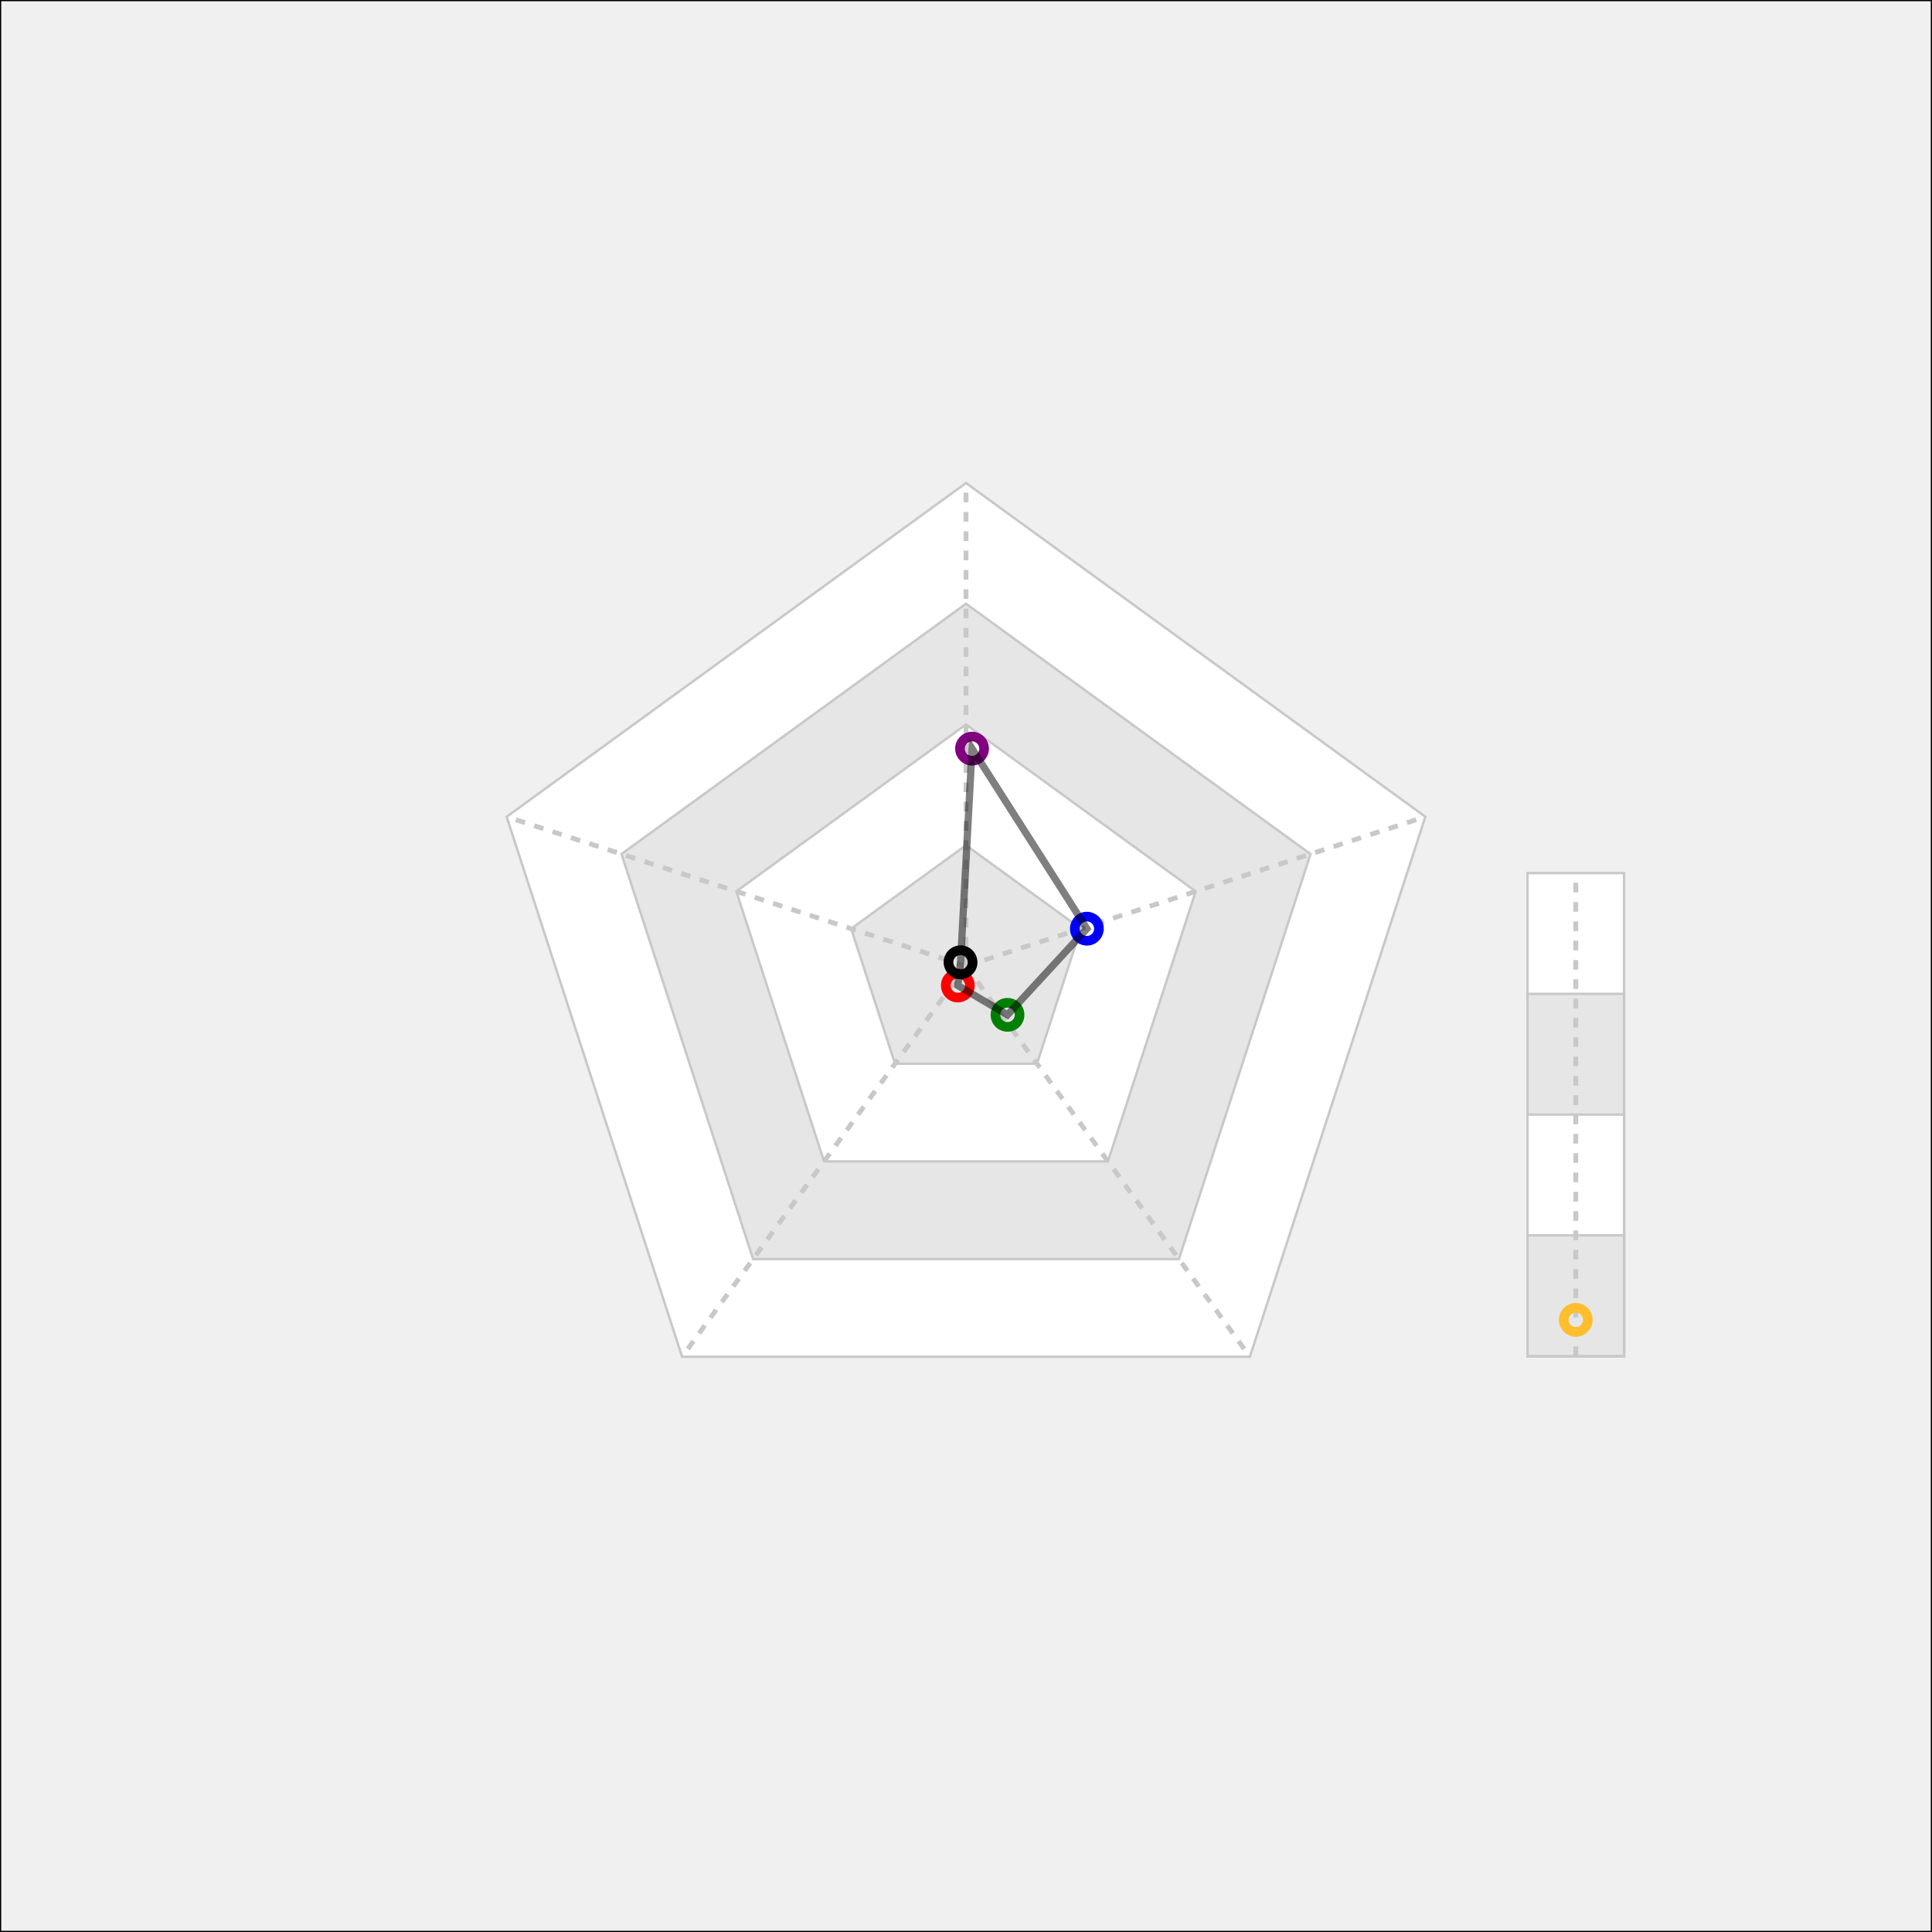
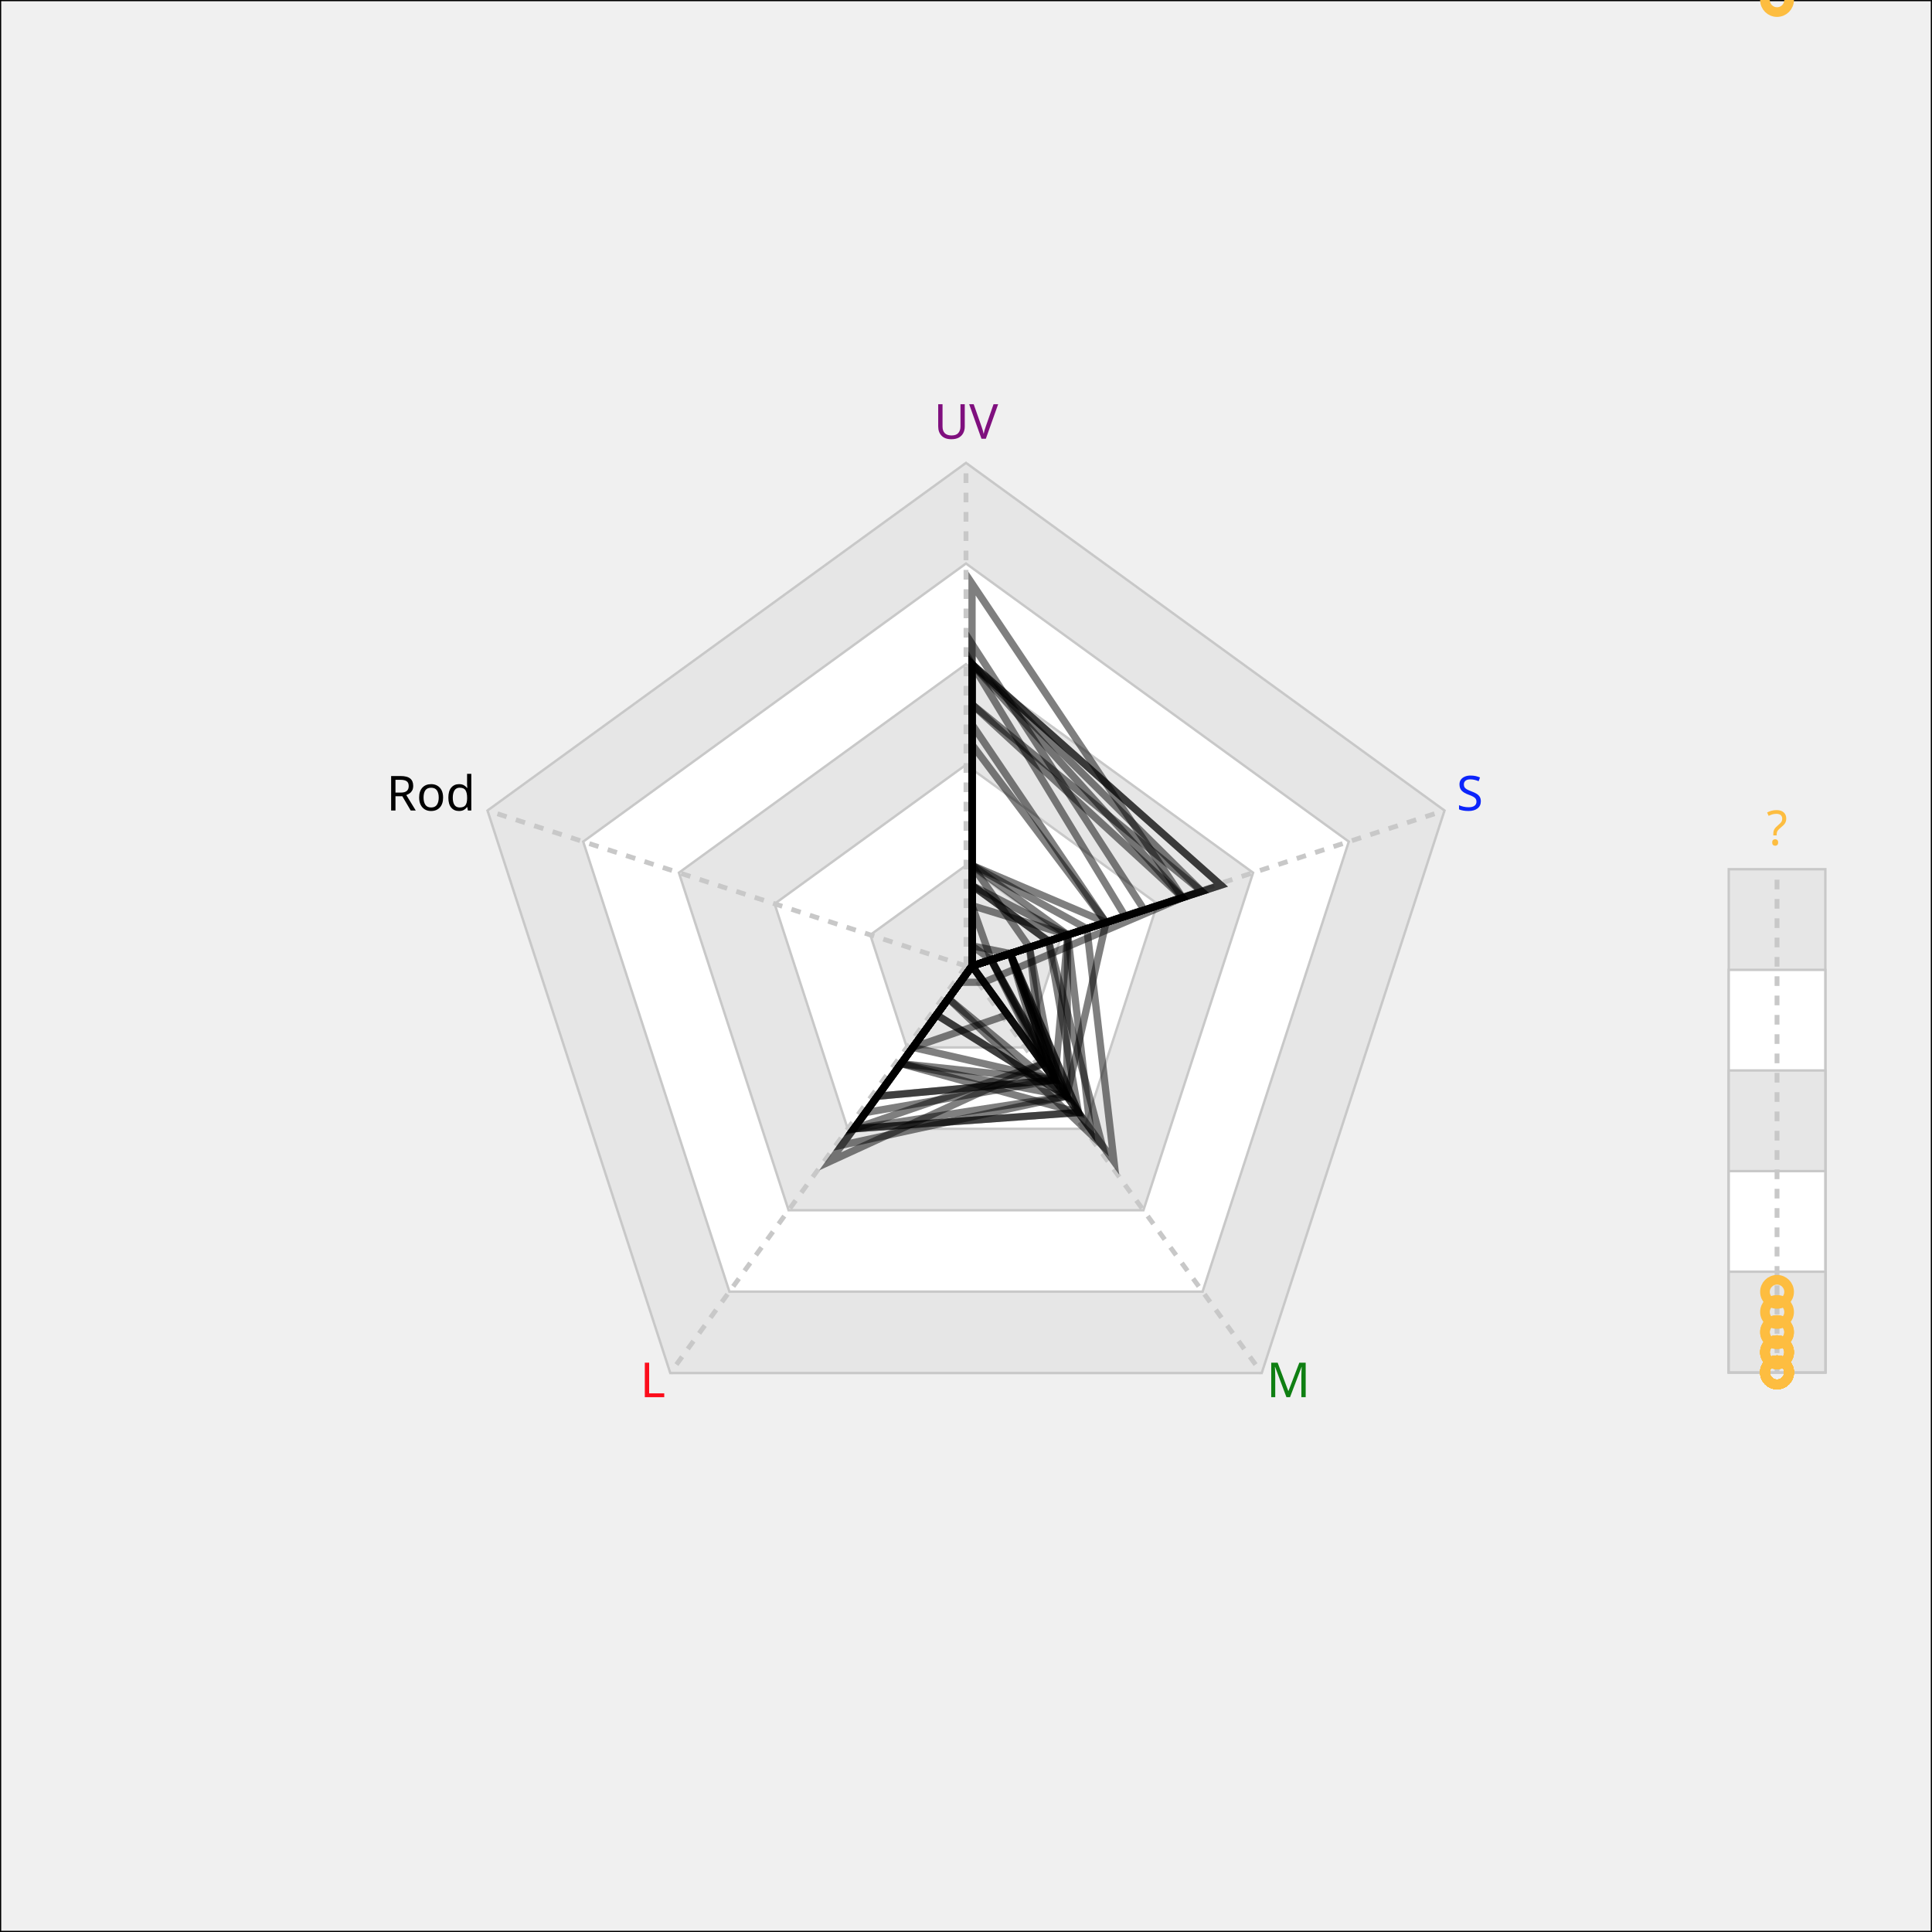
<svg xmlns="http://www.w3.org/2000/svg" baseProfile="full" height="800" version="1.1" width="800">
  <defs />
  <rect fill="rgb(240,240,240)" height="800" id="frame" stroke="black" width="800" x="0" y="0" />
-   <polygon fill="white" id="axGon" points="400.0,200.0 590.211,338.197 517.557,561.803 282.443,561.803 209.789,338.197" stroke="rgb(200,200,200)" stroke-width="1" />
-   <polygon fill="rgb(230,230,230)" id="axGonMinor" points="400.0,250.0 542.658,353.647 488.168,521.353 311.832,521.353 257.342,353.647" stroke="rgb(200,200,200)" stroke-width="1" />
-   <polygon fill="white" id="axGon" points="400.0,300.0 495.106,369.098 458.779,480.902 341.221,480.902 304.894,369.098" stroke="rgb(200,200,200)" stroke-width="1" />
-   <polygon fill="rgb(230,230,230)" id="axGonMinor" points="400.0,350.0 447.553,384.549 429.389,440.451 370.611,440.451 352.447,384.549" stroke="rgb(200,200,200)" stroke-width="1" />
-   <rect fill="white" height="200" id="zaxGon" stroke="rgb(200,200,200)" stroke-width="1" width="40" x="632.5" y="361.529" />
-   <rect fill="rgb(230,230,230)" height="150" id="zaxGonMinor" stroke="rgb(200,200,200)" stroke-width="1" width="40" x="632.5" y="411.529" />
-   <rect fill="white" height="100" id="zaxGon" stroke="rgb(200,200,200)" stroke-width="1" width="40" x="632.5" y="461.529" />
-   <rect fill="rgb(230,230,230)" height="50" id="zaxGonMinor" stroke="rgb(200,200,200)" stroke-width="1" width="40" x="632.5" y="511.529" />
-   <line id="ax" stroke="rgb(200,200,200)" stroke-dasharray="4" stroke-width="2" transform="rotate(0.0,400.0,400.0)" x1="400.0" x2="400.0" y1="400.0" y2="200.0" />
-   <line id="ax" stroke="rgb(200,200,200)" stroke-dasharray="4" stroke-width="2" transform="rotate(72.0,400.0,400.0)" x1="400.0" x2="400.0" y1="400.0" y2="200.0" />
-   <line id="ax" stroke="rgb(200,200,200)" stroke-dasharray="4" stroke-width="2" transform="rotate(144.0,400.0,400.0)" x1="400.0" x2="400.0" y1="400.0" y2="200.0" />
-   <line id="ax" stroke="rgb(200,200,200)" stroke-dasharray="4" stroke-width="2" transform="rotate(216.0,400.0,400.0)" x1="400.0" x2="400.0" y1="400.0" y2="200.0" />
-   <line id="ax" stroke="rgb(200,200,200)" stroke-dasharray="4" stroke-width="2" transform="rotate(288.0,400.0,400.0)" x1="400.0" x2="400.0" y1="400.0" y2="200.0" />
-   <line id="ax" stroke="rgb(200,200,200)" stroke-dasharray="4" stroke-width="2" x1="652.5" x2="652.5" y1="561.529" y2="361.529" />
-   <circle cx="402.5" cy="310.0" fill="none" id="uDat" r="5" stroke="purple" stroke-width="4" transform="rotate(0.0,402.5,400.0)" />
-   <circle cx="402.5" cy="350.0" fill="none" id="sDat" r="5" stroke="blue" stroke-width="4" transform="rotate(72.0,402.5,400.0)" />
-   <circle cx="402.5" cy="375.0" fill="none" id="mDat" r="5" stroke="green" stroke-width="4" transform="rotate(144.0,402.5,400.0)" />
-   <circle cx="402.5" cy="390.0" fill="none" id="lDat" r="5" stroke="red" stroke-width="4" transform="rotate(216.0,402.5,400.0)" />
-   <circle cx="402.5" cy="395.0" fill="none" id="rDat" r="5" stroke="black" stroke-width="4" transform="rotate(288.0,402.5,400.0)" />
-   <circle cx="652.5" cy="546.529" fill="none" id="zDat" r="5" stroke="rgb(255,190,46)" stroke-width="4" transform="rotate(0,652.5,400.0)" />
-   <polygon fill="none" id="cellGon" points="402.5,310.0 450.053,384.549 417.195,420.225 396.622,408.09 397.745,398.455" stroke="rgb(0,0,0)" stroke-opacity="0.5" stroke-width="3" />
+   <polygon fill="rgb(230,230,230)" id="axGonMinor" points="400.0,191.667 598.137,335.621 522.455,568.545 277.545,568.545 201.863,335.621" stroke="rgb(200,200,200)" stroke-width="1" />
+   <polygon fill="white" id="axGon" points="400.0,233.333 558.509,348.497 497.964,534.836 302.036,534.836 241.491,348.497" stroke="rgb(200,200,200)" stroke-width="1" />
+   <polygon fill="rgb(230,230,230)" id="axGonMinor" points="400.0,275.0 518.882,361.373 473.473,501.127 326.527,501.127 281.118,361.373" stroke="rgb(200,200,200)" stroke-width="1" />
+   <polygon fill="white" id="axGon" points="400.0,316.667 479.255,374.249 448.982,467.418 351.018,467.418 320.745,374.249" stroke="rgb(200,200,200)" stroke-width="1" />
+   <polygon fill="rgb(230,230,230)" id="axGonMinor" points="400.0,358.333 439.627,387.124 424.491,433.709 375.509,433.709 360.373,387.124" stroke="rgb(200,200,200)" stroke-width="1" />
+   <rect fill="rgb(230,230,230)" height="208.333" id="zaxGonMinor" stroke="rgb(200,200,200)" stroke-width="1" width="40" x="715.833" y="359.926" />
+   <rect fill="white" height="166.667" id="zaxGon" stroke="rgb(200,200,200)" stroke-width="1" width="40" x="715.833" y="401.593" />
+   <rect fill="rgb(230,230,230)" height="125" id="zaxGonMinor" stroke="rgb(200,200,200)" stroke-width="1" width="40" x="715.833" y="443.259" />
+   <rect fill="white" height="83.333" id="zaxGon" stroke="rgb(200,200,200)" stroke-width="1" width="40" x="715.833" y="484.926" />
+   <rect fill="rgb(230,230,230)" height="41.667" id="zaxGonMinor" stroke="rgb(200,200,200)" stroke-width="1" width="40" x="715.833" y="526.593" />
+   <line id="ax" stroke="rgb(200,200,200)" stroke-dasharray="4" stroke-width="2" x1="735.833" x2="735.833" y1="568.259" y2="359.926" />
+   <text fill="rgb(253,189,64)" font-family="sans-serif" font-size="20" text-anchor="middle" transform="translate(0,-10)" x="735.833" y="359.926">?</text>
+   <line id="ax" stroke="rgb(200,200,200)" stroke-dasharray="4" stroke-width="2" transform="rotate(0.0,400.0,400.0)" x1="400.0" x2="400.0" y1="400.0" y2="191.667" />
+   <text alignment-baseline="middle" fill="rgb(127,15,126)" font-family="sans-serif" font-size="20" text-anchor="middle" transform="translate(0,-10)" x="400.0" y="191.667">UV</text>
+   <line id="ax" stroke="rgb(200,200,200)" stroke-dasharray="4" stroke-width="2" transform="rotate(72.0,400.0,400.0)" x1="400.0" x2="400.0" y1="400.0" y2="191.667" />
+   <text alignment-baseline="middle" fill="rgb(11,36,251)" font-family="sans-serif" font-size="20" text-anchor="start" transform="translate(+5,0)" x="598.137" y="335.621">S</text>
+   <line id="ax" stroke="rgb(200,200,200)" stroke-dasharray="4" stroke-width="2" transform="rotate(144.0,400.0,400.0)" x1="400.0" x2="400.0" y1="400.0" y2="191.667" />
+   <text alignment-baseline="middle" fill="rgb(15,127,18)" font-family="sans-serif" font-size="20" text-anchor="start" transform="translate(2,10)" x="522.455" y="568.545">M</text>
+   <line id="ax" stroke="rgb(200,200,200)" stroke-dasharray="4" stroke-width="2" transform="rotate(216.0,400.0,400.0)" x1="400.0" x2="400.0" y1="400.0" y2="191.667" />
+   <text alignment-baseline="middle" fill="rgb(252,13,27)" font-family="sans-serif" font-size="20" text-anchor="end" transform="translate(-2,10)" x="277.545" y="568.545">L</text>
+   <line id="ax" stroke="rgb(200,200,200)" stroke-dasharray="4" stroke-width="2" transform="rotate(288.0,400.0,400.0)" x1="400.0" x2="400.0" y1="400.0" y2="191.667" />
+   <text alignment-baseline="middle" fill="rgb(0,0,0)" font-family="sans-serif" font-size="20" text-anchor="end" transform="translate(-5,0)" x="201.863" y="335.621">Rod</text>
+   <circle cx="735.833" cy="559.926" fill="none" id="zDat" r="5" stroke="rgb(253,189,64)" stroke-width="4" transform="rotate(0,735.8333,400.0)" />
+   <polygon fill="none" id="cellGon" points="402.5,300.0 457.978,381.974 402.5,400.0 402.5,400.0 402.5,400.0" stroke="rgb(0,0,0)" stroke-opacity="0.5" stroke-width="3" />
+   <circle cx="735.833" cy="568.259" fill="none" id="zDat" r="5" stroke="rgb(253,189,64)" stroke-width="4" transform="rotate(0,735.8333,400.0)" />
+   <polygon fill="none" id="cellGon" points="402.5,366.667 434.202,389.699 456.38,474.16 392.704,413.484 402.5,400.0" stroke="rgb(0,0,0)" stroke-opacity="0.5" stroke-width="3" />
+   <circle cx="735.833" cy="568.259" fill="none" id="zDat" r="5" stroke="rgb(253,189,64)" stroke-width="4" transform="rotate(0,735.8333,400.0)" />
+   <polygon fill="none" id="cellGon" points="402.5,358.333 450.053,384.549 461.279,480.902 402.5,400.0 402.5,400.0" stroke="rgb(0,0,0)" stroke-opacity="0.5" stroke-width="3" />
+   <circle cx="735.833" cy="568.259" fill="none" id="zDat" r="5" stroke="rgb(253,189,64)" stroke-width="4" transform="rotate(0,735.8333,400.0)" />
+   <polygon fill="none" id="cellGon" points="402.5,275.0 489.68,371.673 402.5,400.0 402.5,400.0 402.5,400.0" stroke="rgb(0,0,0)" stroke-opacity="0.5" stroke-width="3" />
+   <circle cx="735.833" cy="568.259" fill="none" id="zDat" r="5" stroke="rgb(253,189,64)" stroke-width="4" transform="rotate(0,735.8333,400.0)" />
+   <polygon fill="none" id="cellGon" points="402.5,241.667 489.68,371.673 402.5,400.0 402.5,400.0 402.5,400.0" stroke="rgb(0,0,0)" stroke-opacity="0.5" stroke-width="3" />
+   <circle cx="735.833" cy="568.259" fill="none" id="zDat" r="5" stroke="rgb(253,189,64)" stroke-width="4" transform="rotate(0,735.8333,400.0)" />
+   <polygon fill="none" id="cellGon" points="402.5,275.0 505.531,366.523 402.5,400.0 402.5,400.0 402.5,400.0" stroke="rgb(0,0,0)" stroke-opacity="0.5" stroke-width="3" />
+   <circle cx="735.833" cy="568.259" fill="none" id="zDat" r="5" stroke="rgb(253,189,64)" stroke-width="4" transform="rotate(0,735.8333,400.0)" />
+   <polygon fill="none" id="cellGon" points="402.5,358.333 442.127,387.124 451.482,467.418 402.5,400.0 402.5,400.0" stroke="rgb(0,0,0)" stroke-opacity="0.5" stroke-width="3" />
+   <circle cx="735.833" cy="559.926" fill="none" id="zDat" r="5" stroke="rgb(253,189,64)" stroke-width="4" transform="rotate(0,735.8333,400.0)" />
+   <polygon fill="none" id="cellGon" points="402.5,275.0 505.531,366.523 402.5,400.0 402.5,400.0 402.5,400.0" stroke="rgb(0,0,0)" stroke-opacity="0.5" stroke-width="3" />
+   <circle cx="735.833" cy="534.926" fill="none" id="zDat" r="5" stroke="rgb(253,189,64)" stroke-width="4" transform="rotate(0,735.8333,400.0)" />
+   <polygon fill="none" id="cellGon" points="402.5,375.0 410.425,397.425 441.686,453.934 387.805,420.225 402.5,400.0" stroke="rgb(0,0,0)" stroke-opacity="0.5" stroke-width="3" />
+   <circle cx="735.833" cy="559.926" fill="none" id="zDat" r="5" stroke="rgb(253,189,64)" stroke-width="4" transform="rotate(0,735.8333,400.0)" />
+   <polygon fill="none" id="cellGon" points="402.5,391.667 410.425,397.425 436.787,447.193 373.111,440.451 402.5,400.0" stroke="rgb(0,0,0)" stroke-opacity="0.5" stroke-width="3" />
+   <circle cx="735.833" cy="568.259" fill="none" id="zDat" r="5" stroke="rgb(253,189,64)" stroke-width="4" transform="rotate(0,735.8333,400.0)" />
+   <polygon fill="none" id="cellGon" points="402.5,400.0 418.351,394.85 436.787,447.193 378.009,433.709 402.5,400.0" stroke="rgb(0,0,0)" stroke-opacity="0.5" stroke-width="3" />
+   <circle cx="735.833" cy="559.926" fill="none" id="zDat" r="5" stroke="rgb(253,189,64)" stroke-width="4" transform="rotate(0,735.8333,400.0)" />
+   <polygon fill="none" id="cellGon" points="402.5,366.667 434.202,389.699 446.584,460.676 353.518,467.418 402.5,400.0" stroke="rgb(0,0,0)" stroke-opacity="0.5" stroke-width="3" />
+   <circle cx="735.833" cy="568.259" fill="none" id="zDat" r="5" stroke="rgb(253,189,64)" stroke-width="4" transform="rotate(0,735.8333,400.0)" />
+   <polygon fill="none" id="cellGon" points="402.5,400.0 418.351,394.85 436.787,447.193 358.416,460.676 402.5,400.0" stroke="rgb(0,0,0)" stroke-opacity="0.5" stroke-width="3" />
+   <circle cx="735.833" cy="559.926" fill="none" id="zDat" r="5" stroke="rgb(253,189,64)" stroke-width="4" transform="rotate(0,735.8333,400.0)" />
+   <polygon fill="none" id="cellGon" points="402.5,308.333 457.978,381.974 402.5,400.0 397.602,406.742 402.5,400.0" stroke="rgb(0,0,0)" stroke-opacity="0.5" stroke-width="3" />
+   <circle cx="735.833" cy="568.259" fill="none" id="zDat" r="5" stroke="rgb(253,189,64)" stroke-width="4" transform="rotate(0,735.8333,400.0)" />
+   <polygon fill="none" id="cellGon" points="402.5,275.0 465.904,379.399 402.5,400.0 402.5,400.0 402.5,400.0" stroke="rgb(0,0,0)" stroke-opacity="0.5" stroke-width="3" />
+   <circle cx="735.833" cy="568.259" fill="none" id="zDat" r="5" stroke="rgb(253,189,64)" stroke-width="4" transform="rotate(0,735.8333,400.0)" />
+   <polygon fill="none" id="cellGon" points="402.5,266.667 473.829,376.824 402.5,400.0 402.5,400.0 402.5,400.0" stroke="rgb(0,0,0)" stroke-opacity="0.5" stroke-width="3" />
+   <circle cx="735.833" cy="568.259" fill="none" id="zDat" r="5" stroke="rgb(253,189,64)" stroke-width="4" transform="rotate(0,735.8333,400.0)" />
+   <polygon fill="none" id="cellGon" points="402.5,391.667 418.351,394.85 441.686,453.934 373.111,440.451 402.5,400.0" stroke="rgb(0,0,0)" stroke-opacity="0.5" stroke-width="3" />
+   <circle cx="735.833" cy="568.259" fill="none" id="zDat" r="5" stroke="rgb(253,189,64)" stroke-width="4" transform="rotate(0,735.8333,400.0)" />
+   <polygon fill="none" id="cellGon" points="402.5,366.667 442.127,387.124 436.787,447.193 402.5,400.0 402.5,400.0" stroke="rgb(0,0,0)" stroke-opacity="0.5" stroke-width="3" />
+   <circle cx="735.833" cy="551.593" fill="none" id="zDat" r="5" stroke="rgb(253,189,64)" stroke-width="4" transform="rotate(0,735.8333,400.0)" />
+   <polygon fill="none" id="cellGon" points="402.5,400.0 418.351,394.85 441.686,453.934 348.62,474.16 402.5,400.0" stroke="rgb(0,0,0)" stroke-opacity="0.5" stroke-width="3" />
+   <circle cx="735.833" cy="568.259" fill="none" id="zDat" r="5" stroke="rgb(253,189,64)" stroke-width="4" transform="rotate(0,735.8333,400.0)" />
+   <polygon fill="none" id="cellGon" points="402.5,400.0 418.351,394.85 431.889,440.451 343.721,480.902 402.5,400.0" stroke="rgb(0,0,0)" stroke-opacity="0.5" stroke-width="3" />
+   <circle cx="735.833" cy="559.926" fill="none" id="zDat" r="5" stroke="rgb(253,189,64)" stroke-width="4" transform="rotate(0,735.8333,400.0)" />
+   <polygon fill="none" id="cellGon" points="402.5,400.0 418.351,394.85 446.584,460.676 353.518,467.418 402.5,400.0" stroke="rgb(0,0,0)" stroke-opacity="0.5" stroke-width="3" />
+   <circle cx="735.833" cy="551.593" fill="none" id="zDat" r="5" stroke="rgb(253,189,64)" stroke-width="4" transform="rotate(0,735.8333,400.0)" />
+   <polygon fill="none" id="cellGon" points="402.5,291.667 497.606,369.098 402.5,400.0 402.5,400.0 402.5,400.0" stroke="rgb(0,0,0)" stroke-opacity="0.5" stroke-width="3" />
+   <circle cx="735.833" cy="568.259" fill="none" id="zDat" r="5" stroke="rgb(253,189,64)" stroke-width="4" transform="rotate(0,735.8333,400.0)" />
+   <polygon fill="none" id="cellGon" points="402.5,400.0 418.351,394.85 446.584,460.676 373.111,440.451 402.5,400.0" stroke="rgb(0,0,0)" stroke-opacity="0.5" stroke-width="3" />
+   <circle cx="735.833" cy="543.259" fill="none" id="zDat" r="5" stroke="rgb(253,189,64)" stroke-width="4" transform="rotate(0,735.8333,400.0)" />
+   <polygon fill="none" id="cellGon" points="402.5,400.0 410.425,397.425 441.686,453.934 353.518,467.418 402.5,400.0" stroke="rgb(0,0,0)" stroke-opacity="0.5" stroke-width="3" />
+   <circle cx="735.833" cy="568.259" fill="none" id="zDat" r="5" stroke="rgb(253,189,64)" stroke-width="4" transform="rotate(0,735.8333,400.0)" />
+   <polygon fill="none" id="cellGon" points="402.5,275.0 497.606,369.098 402.5,400.0 402.5,400.0 402.5,400.0" stroke="rgb(0,0,0)" stroke-opacity="0.5" stroke-width="3" />
+   <circle cx="735.833" cy="nan" fill="none" id="zDat" r="5" stroke="rgb(253,189,64)" stroke-width="4" transform="rotate(0,735.8333,400.0)" />
+   <polygon fill="none" id="cellGon" points="402.5,400.0 402.5,400.0 402.5,400.0 402.5,400.0 402.5,400.0" stroke="rgb(0,0,0)" stroke-opacity="0.5" stroke-width="3" />
+   <circle cx="735.833" cy="568.259" fill="none" id="zDat" r="5" stroke="rgb(253,189,64)" stroke-width="4" transform="rotate(0,735.8333,400.0)" />
+   <polygon fill="none" id="cellGon" points="402.5,375.0 442.127,387.124 441.686,453.934 387.805,420.225 402.5,400.0" stroke="rgb(0,0,0)" stroke-opacity="0.5" stroke-width="3" />
+   <circle cx="735.833" cy="568.259" fill="none" id="zDat" r="5" stroke="rgb(253,189,64)" stroke-width="4" transform="rotate(0,735.8333,400.0)" />
+   <polygon fill="none" id="cellGon" points="402.5,358.333 457.978,381.974 441.686,453.934 392.704,413.484 402.5,400.0" stroke="rgb(0,0,0)" stroke-opacity="0.5" stroke-width="3" />
+   <circle cx="735.833" cy="568.259" fill="none" id="zDat" r="5" stroke="rgb(253,189,64)" stroke-width="4" transform="rotate(0,735.8333,400.0)" />
+   <polygon fill="none" id="cellGon" points="402.5,400.0 418.351,394.85 436.787,447.193 363.314,453.934 402.5,400.0" stroke="rgb(0,0,0)" stroke-opacity="0.5" stroke-width="3" />
+   <circle cx="735.833" cy="568.259" fill="none" id="zDat" r="5" stroke="rgb(253,189,64)" stroke-width="4" transform="rotate(0,735.8333,400.0)" />
+   <polygon fill="none" id="cellGon" points="402.5,291.667 489.68,371.673 407.398,406.742 397.602,406.742 402.5,400.0" stroke="rgb(0,0,0)" stroke-opacity="0.5" stroke-width="3" />
+   <circle cx="735.833" cy="568.259" fill="none" id="zDat" r="5" stroke="rgb(253,189,64)" stroke-width="4" transform="rotate(0,735.8333,400.0)" />
+   <polygon fill="none" id="cellGon" points="402.5,400.0 402.5,400.0 417.195,420.225 378.009,433.709 402.5,400.0" stroke="rgb(0,0,0)" stroke-opacity="0.5" stroke-width="3" />
+   <circle cx="735.833" cy="568.259" fill="none" id="zDat" r="5" stroke="rgb(253,189,64)" stroke-width="4" transform="rotate(0,735.8333,400.0)" />
+   <polygon fill="none" id="cellGon" points="402.5,400.0 426.276,392.275 436.787,447.193 363.314,453.934 402.5,400.0" stroke="rgb(0,0,0)" stroke-opacity="0.5" stroke-width="3" />
+   <circle cx="735.833" cy="568.259" fill="none" id="zDat" r="5" stroke="rgb(253,189,64)" stroke-width="4" transform="rotate(0,735.8333,400.0)" />
+   <polygon fill="none" id="cellGon" points="402.5,400.0 410.425,397.425 431.889,440.451 353.518,467.418 402.5,400.0" stroke="rgb(0,0,0)" stroke-opacity="0.5" stroke-width="3" />
+   <circle cx="735.833" cy="568.259" fill="none" id="zDat" r="5" stroke="rgb(253,189,64)" stroke-width="4" transform="rotate(0,735.8333,400.0)" />
+   <polygon fill="none" id="cellGon" points="402.5,358.333 426.276,392.275 431.889,440.451 402.5,400.0 402.5,400.0" stroke="rgb(0,0,0)" stroke-opacity="0.5" stroke-width="3" />
</svg>
